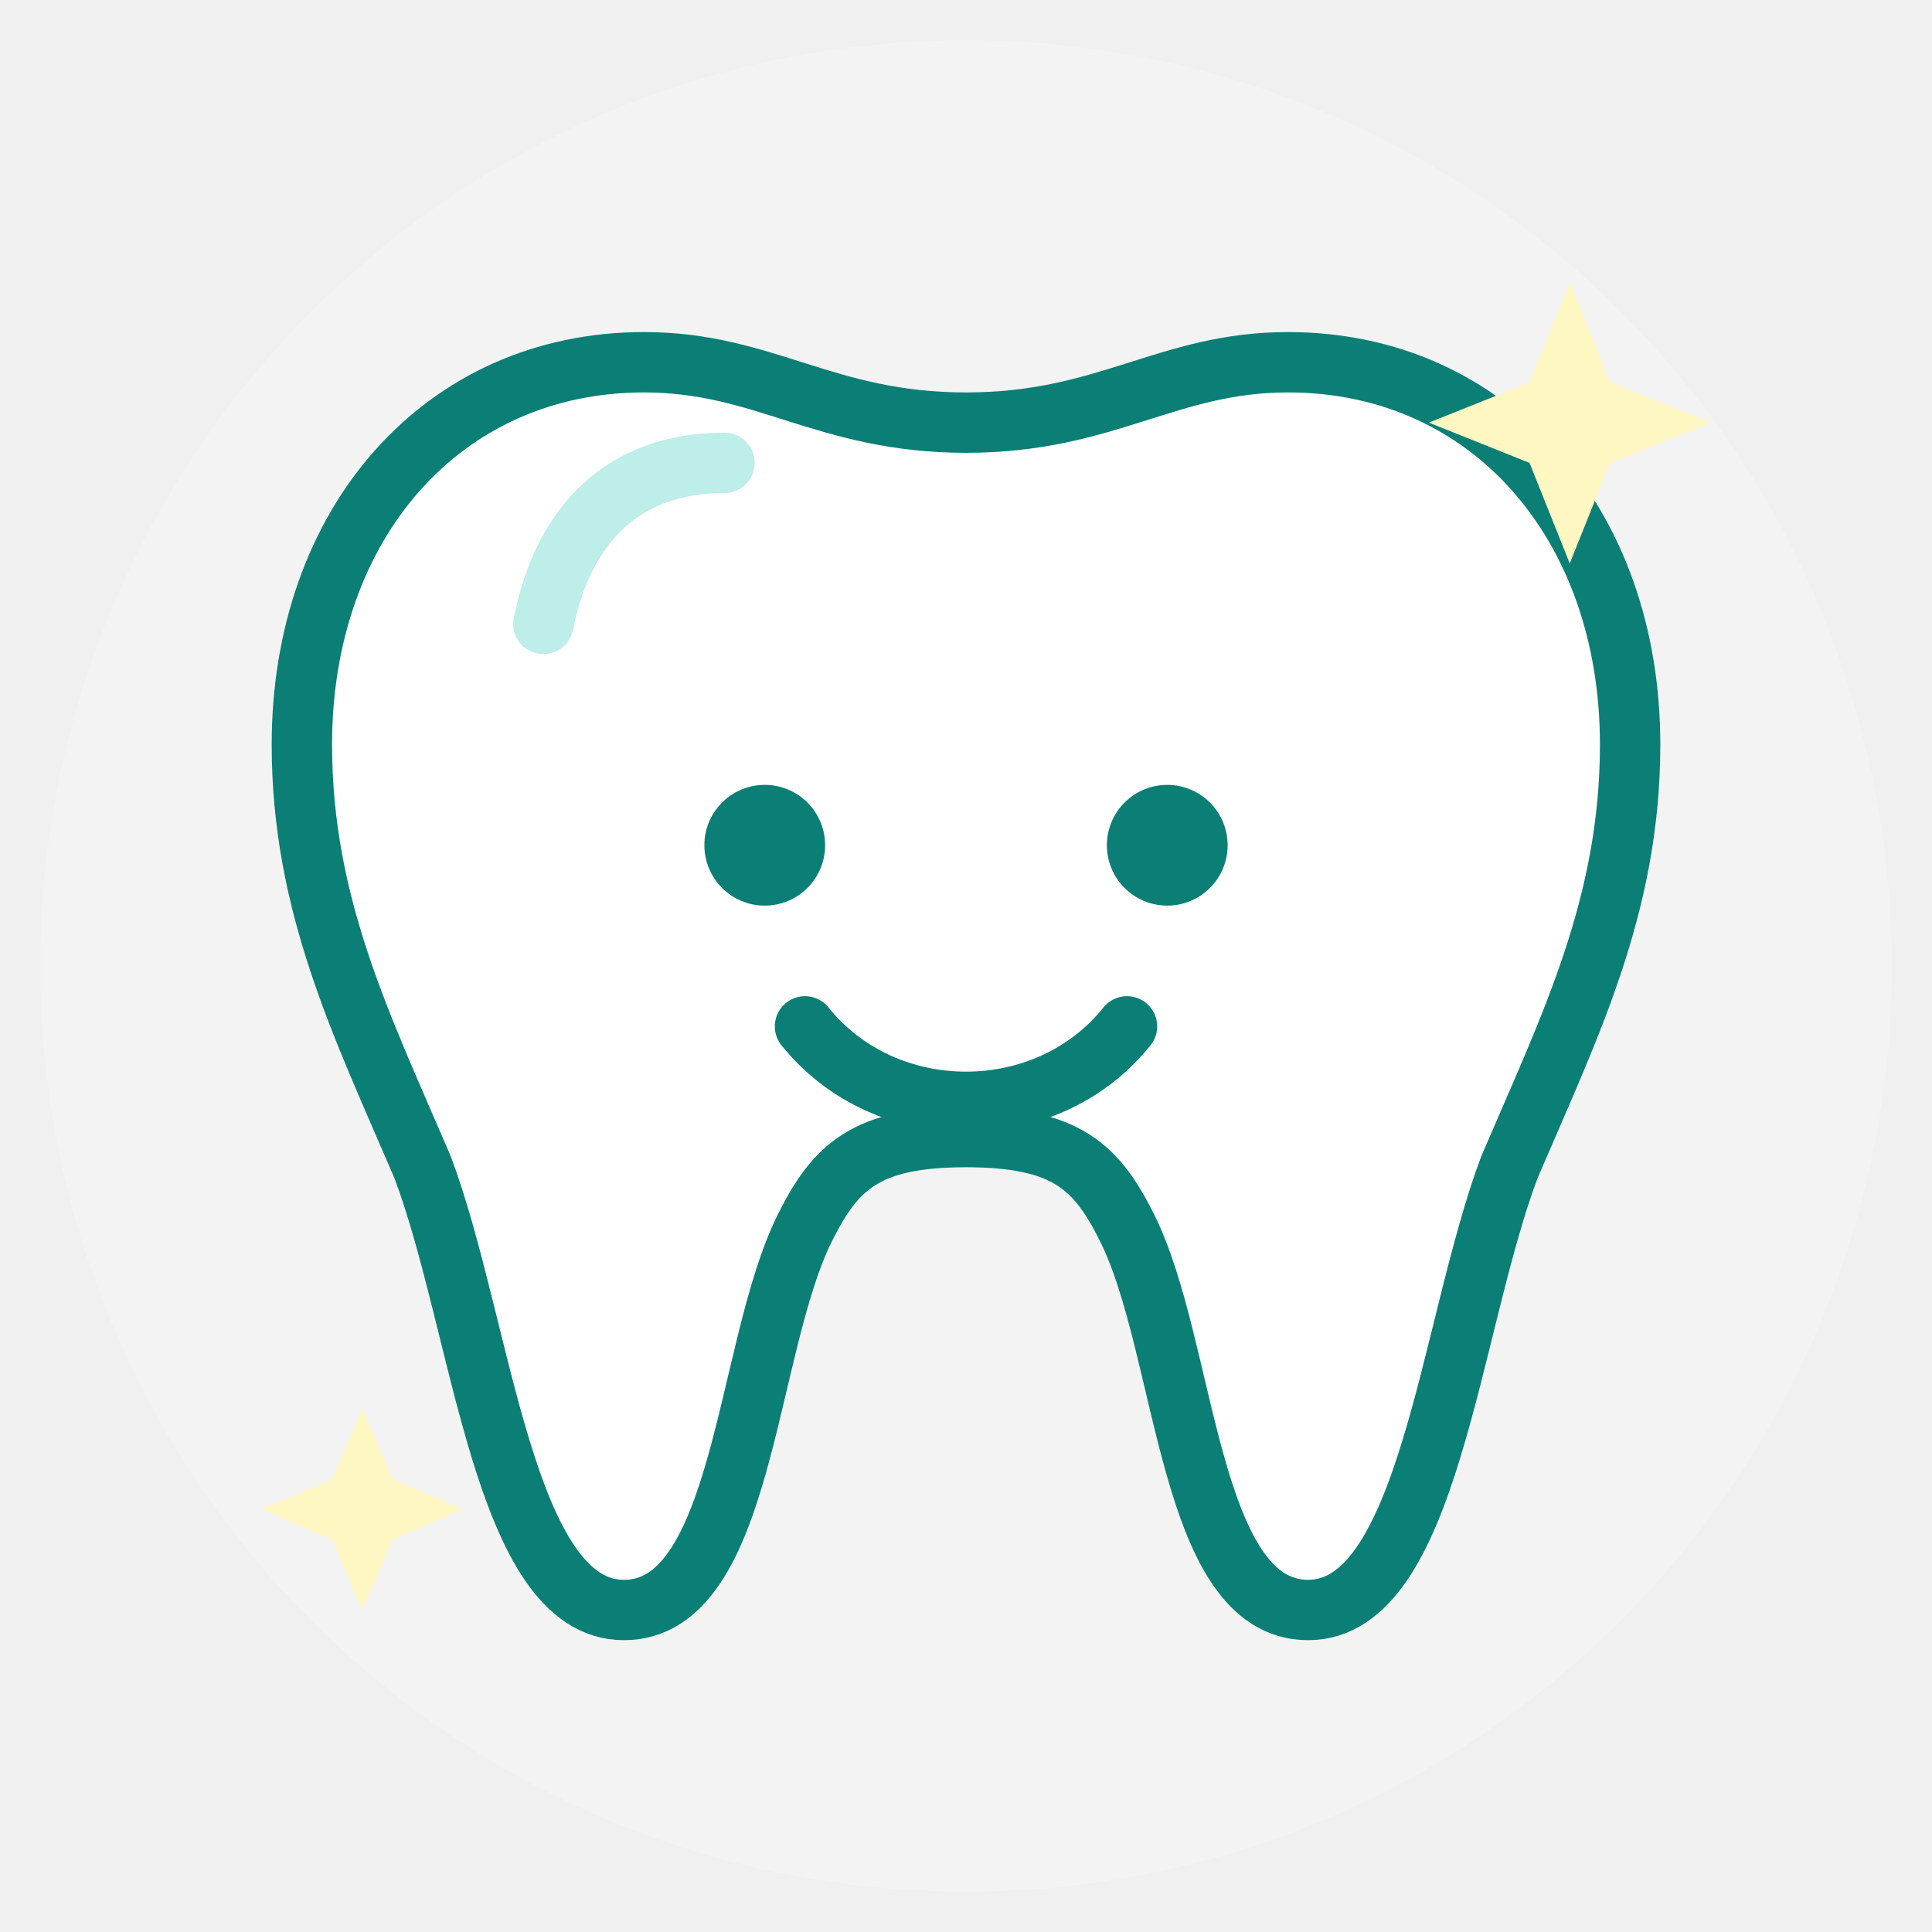
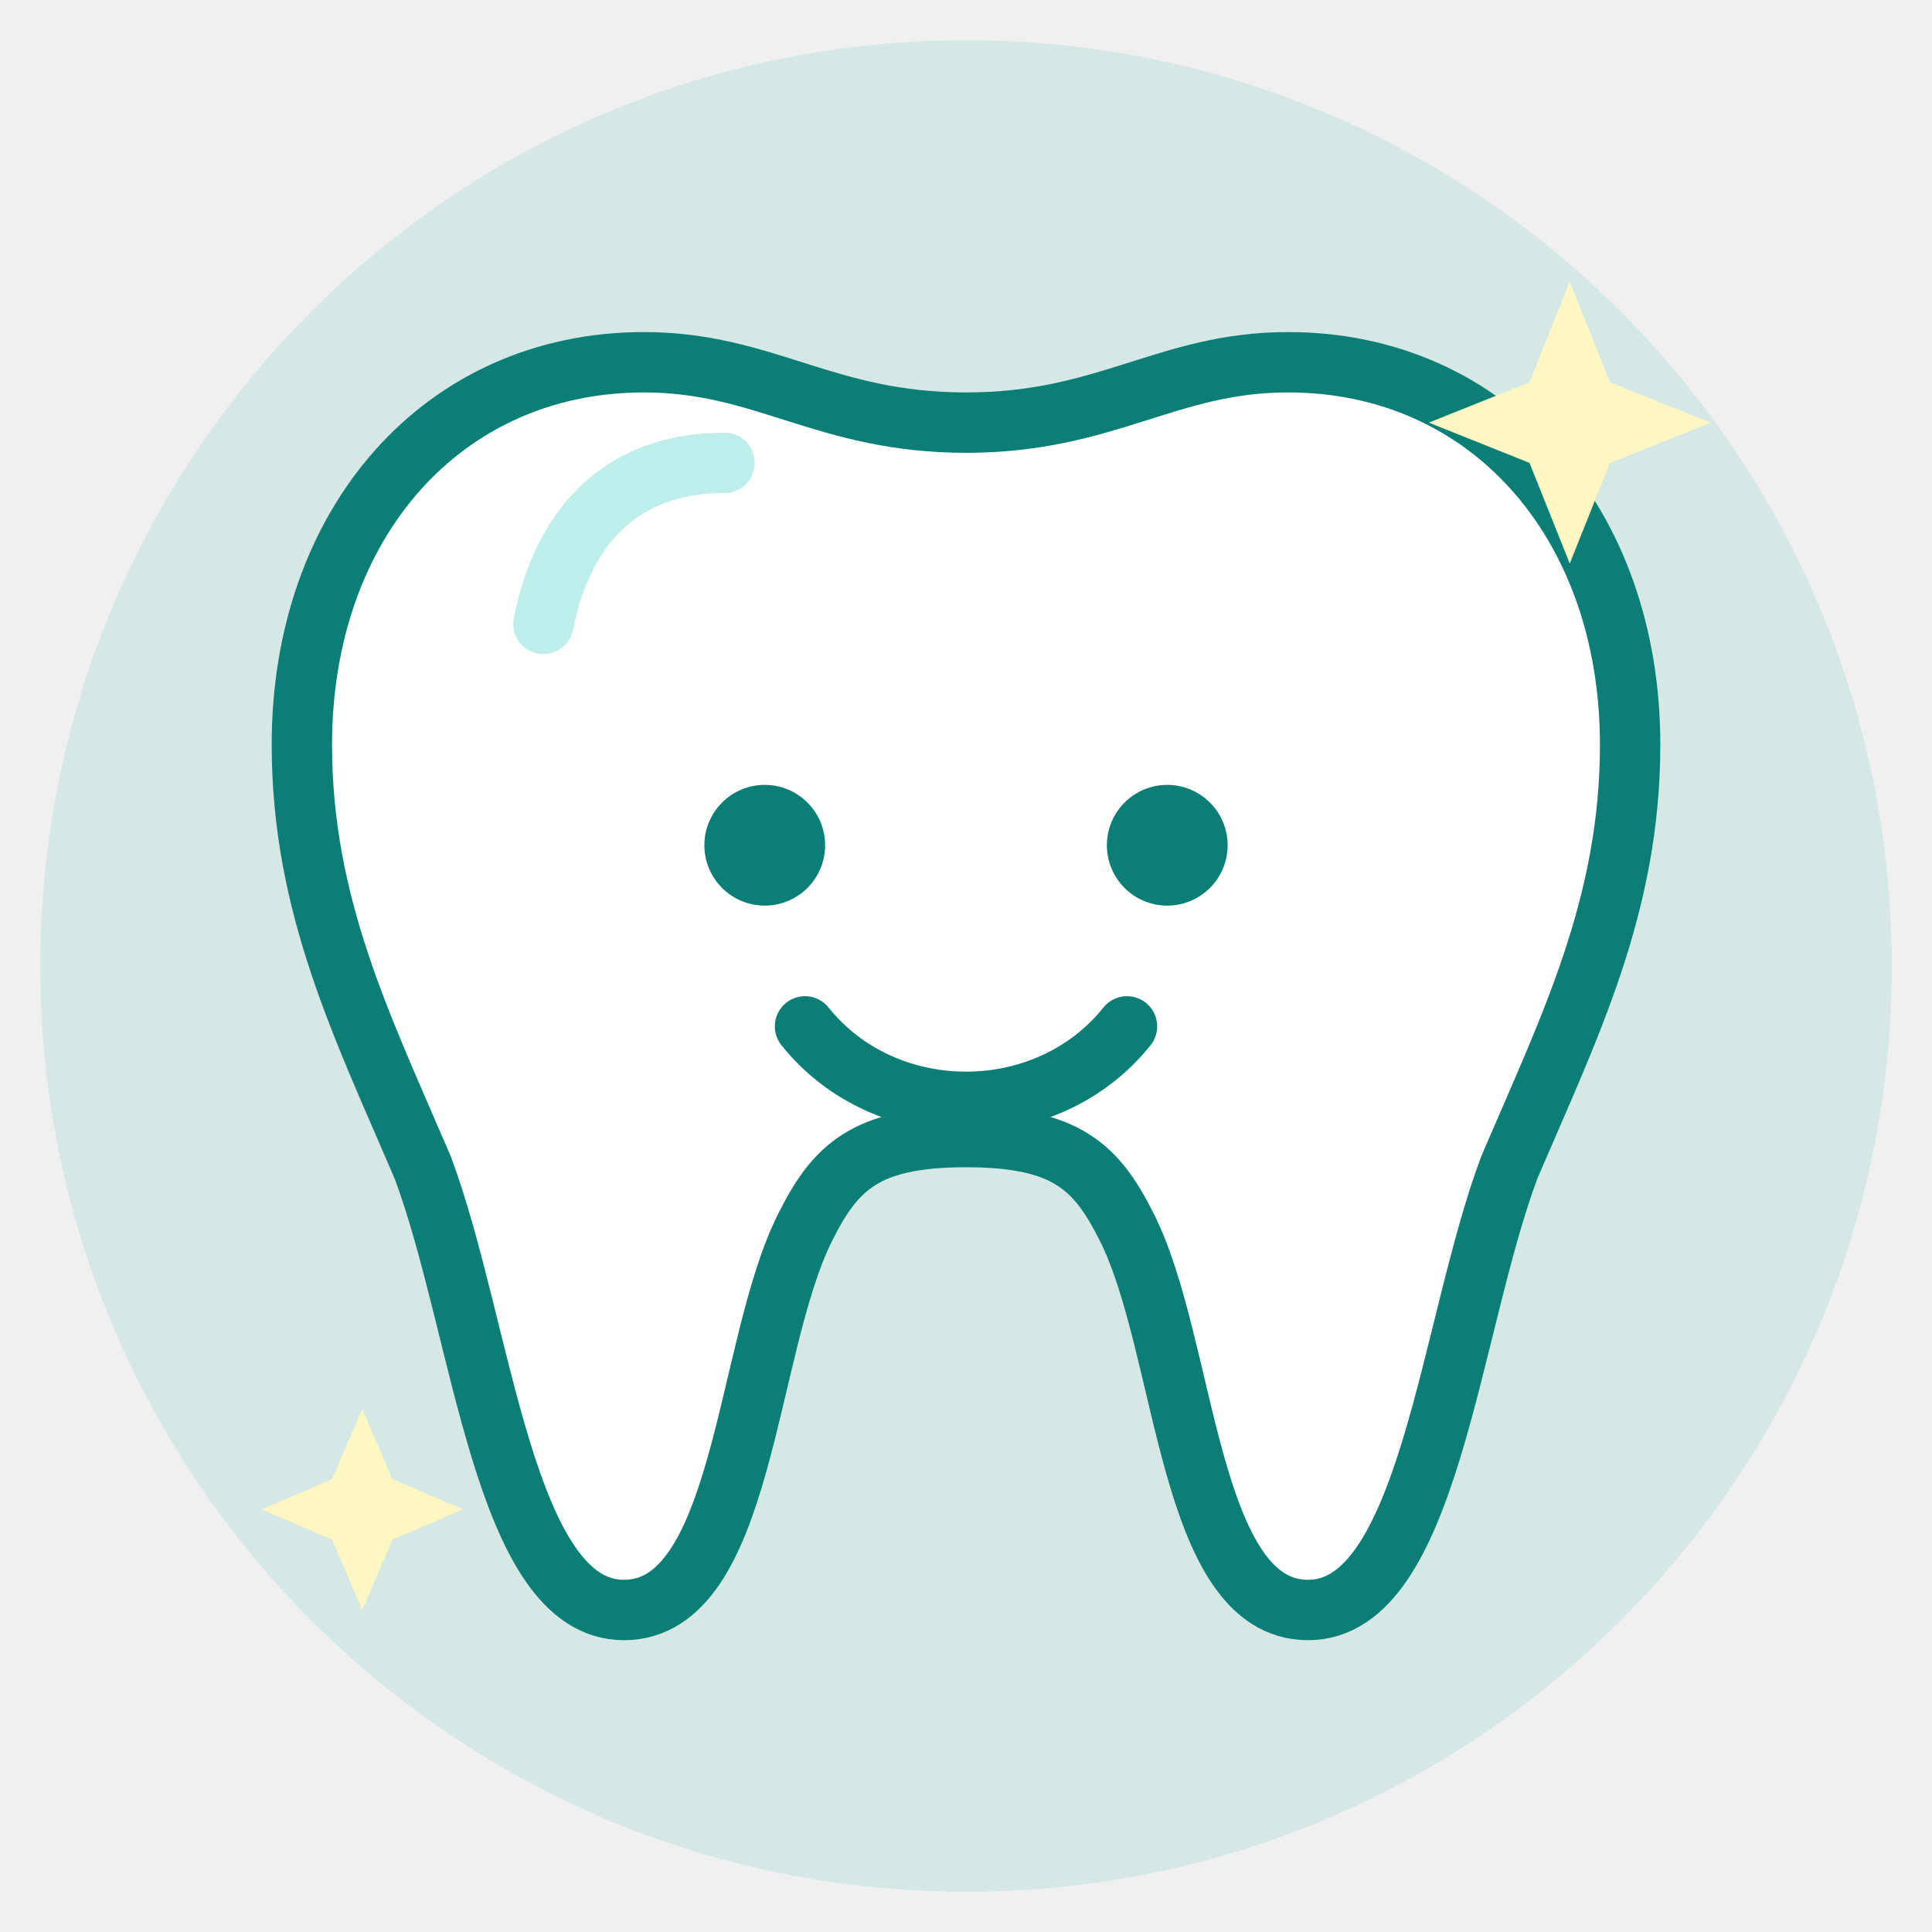
<svg xmlns="http://www.w3.org/2000/svg" viewBox="0 0 96 96" role="img" aria-label="Зуб">
-   <circle cx="48" cy="48" r="46" fill="#ffffff" fill-opacity=".18" />
+   <circle cx="48" cy="48" r="46" fill="#12a99b" fill-opacity=".12" />
  <path d="M32 18c-10 0-17 8-17 19 0 8 3 14 6 21 3 8 4 22 10 22 6 0 6-13 9-19 1.5-3 3-4.5 8-4.5s6.5 1.5 8 4.5c3 6 3 19 9 19 6 0 7-14 10-22 3-7 6-13 6-21 0-11-7-19-17-19-6 0-9 3-16 3s-10-3-16-3z" fill="#ffffff" stroke="#0b7f76" stroke-width="3" stroke-linejoin="round" />
  <path d="M27 31c1-5 4-8 9-8" fill="none" stroke="#bdeee9" stroke-width="3" stroke-linecap="round" />
  <circle cx="38" cy="42" r="3" fill="#0b7f76" />
  <circle cx="58" cy="42" r="3" fill="#0b7f76" />
  <path d="M40 51c4 5 12 5 16 0" fill="none" stroke="#0b7f76" stroke-width="3" stroke-linecap="round" />
  <path d="M78 14l2 5 5 2-5 2-2 5-2-5-5-2 5-2z" fill="#fff7c2" />
  <path d="M18 70l1.5 3.5 3.5 1.5-3.5 1.5-1.5 3.5-1.5-3.5-3.5-1.5 3.5-1.5z" fill="#fff7c2" />
</svg>
